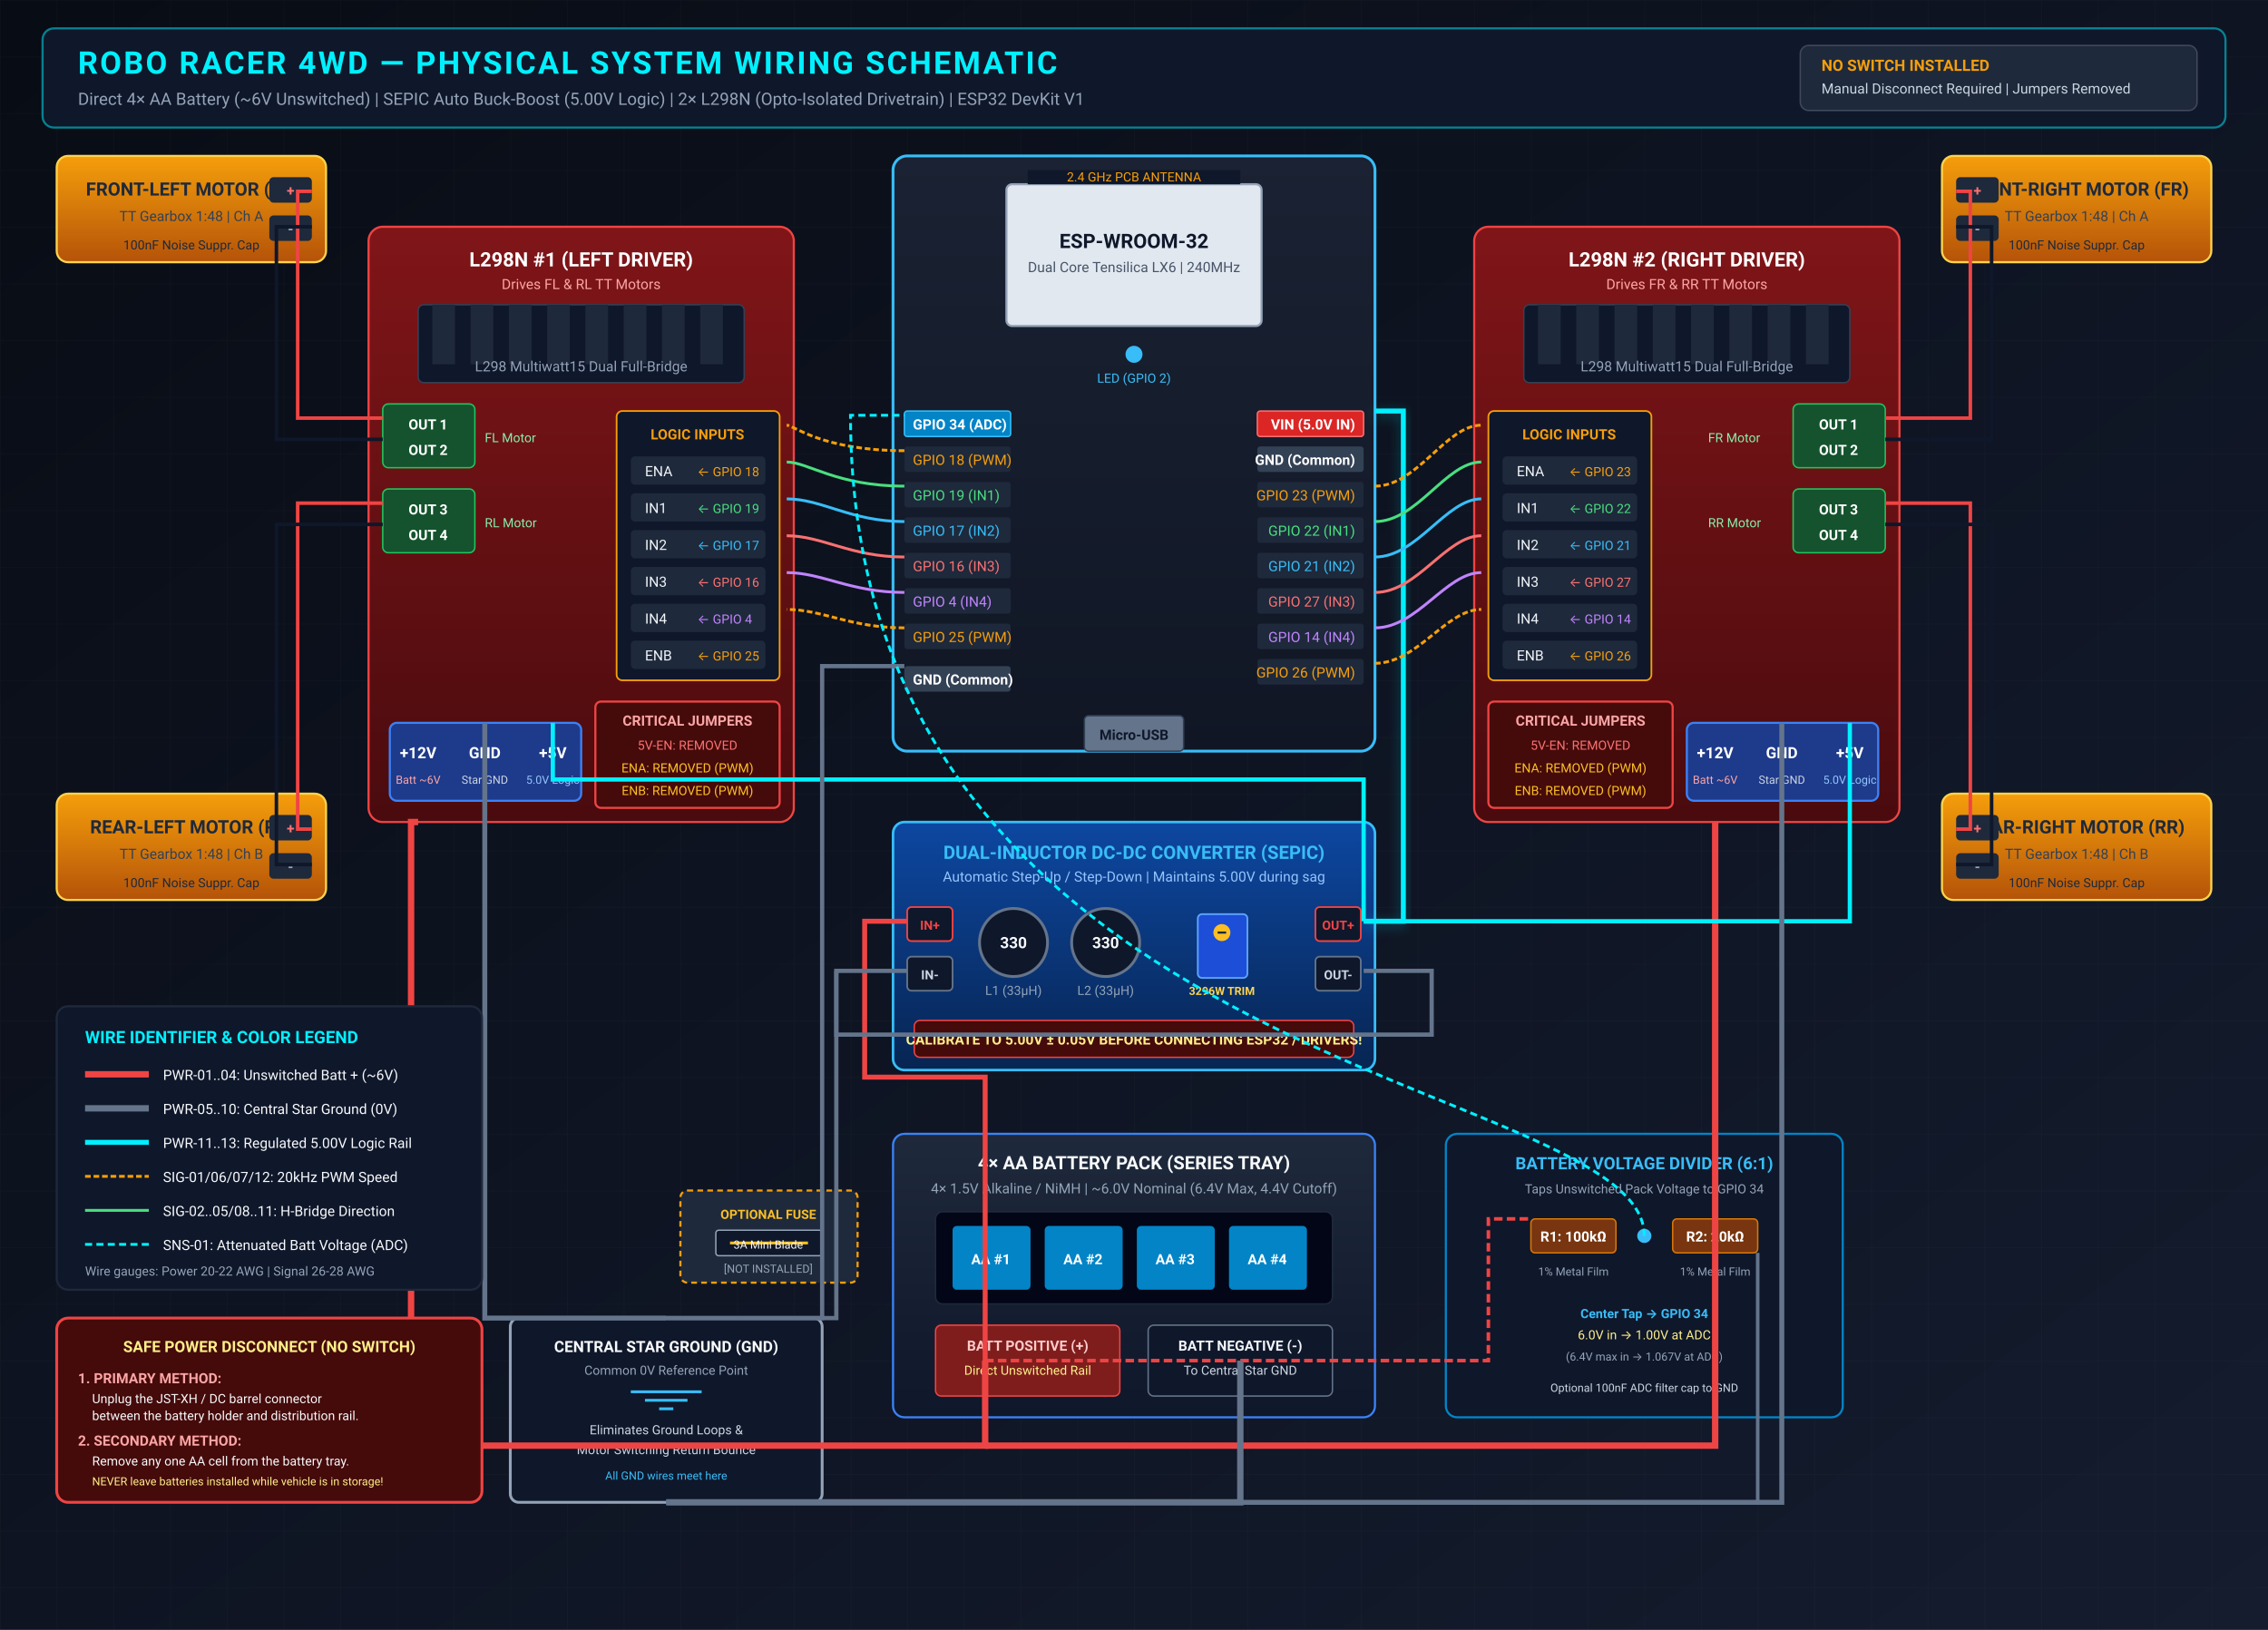
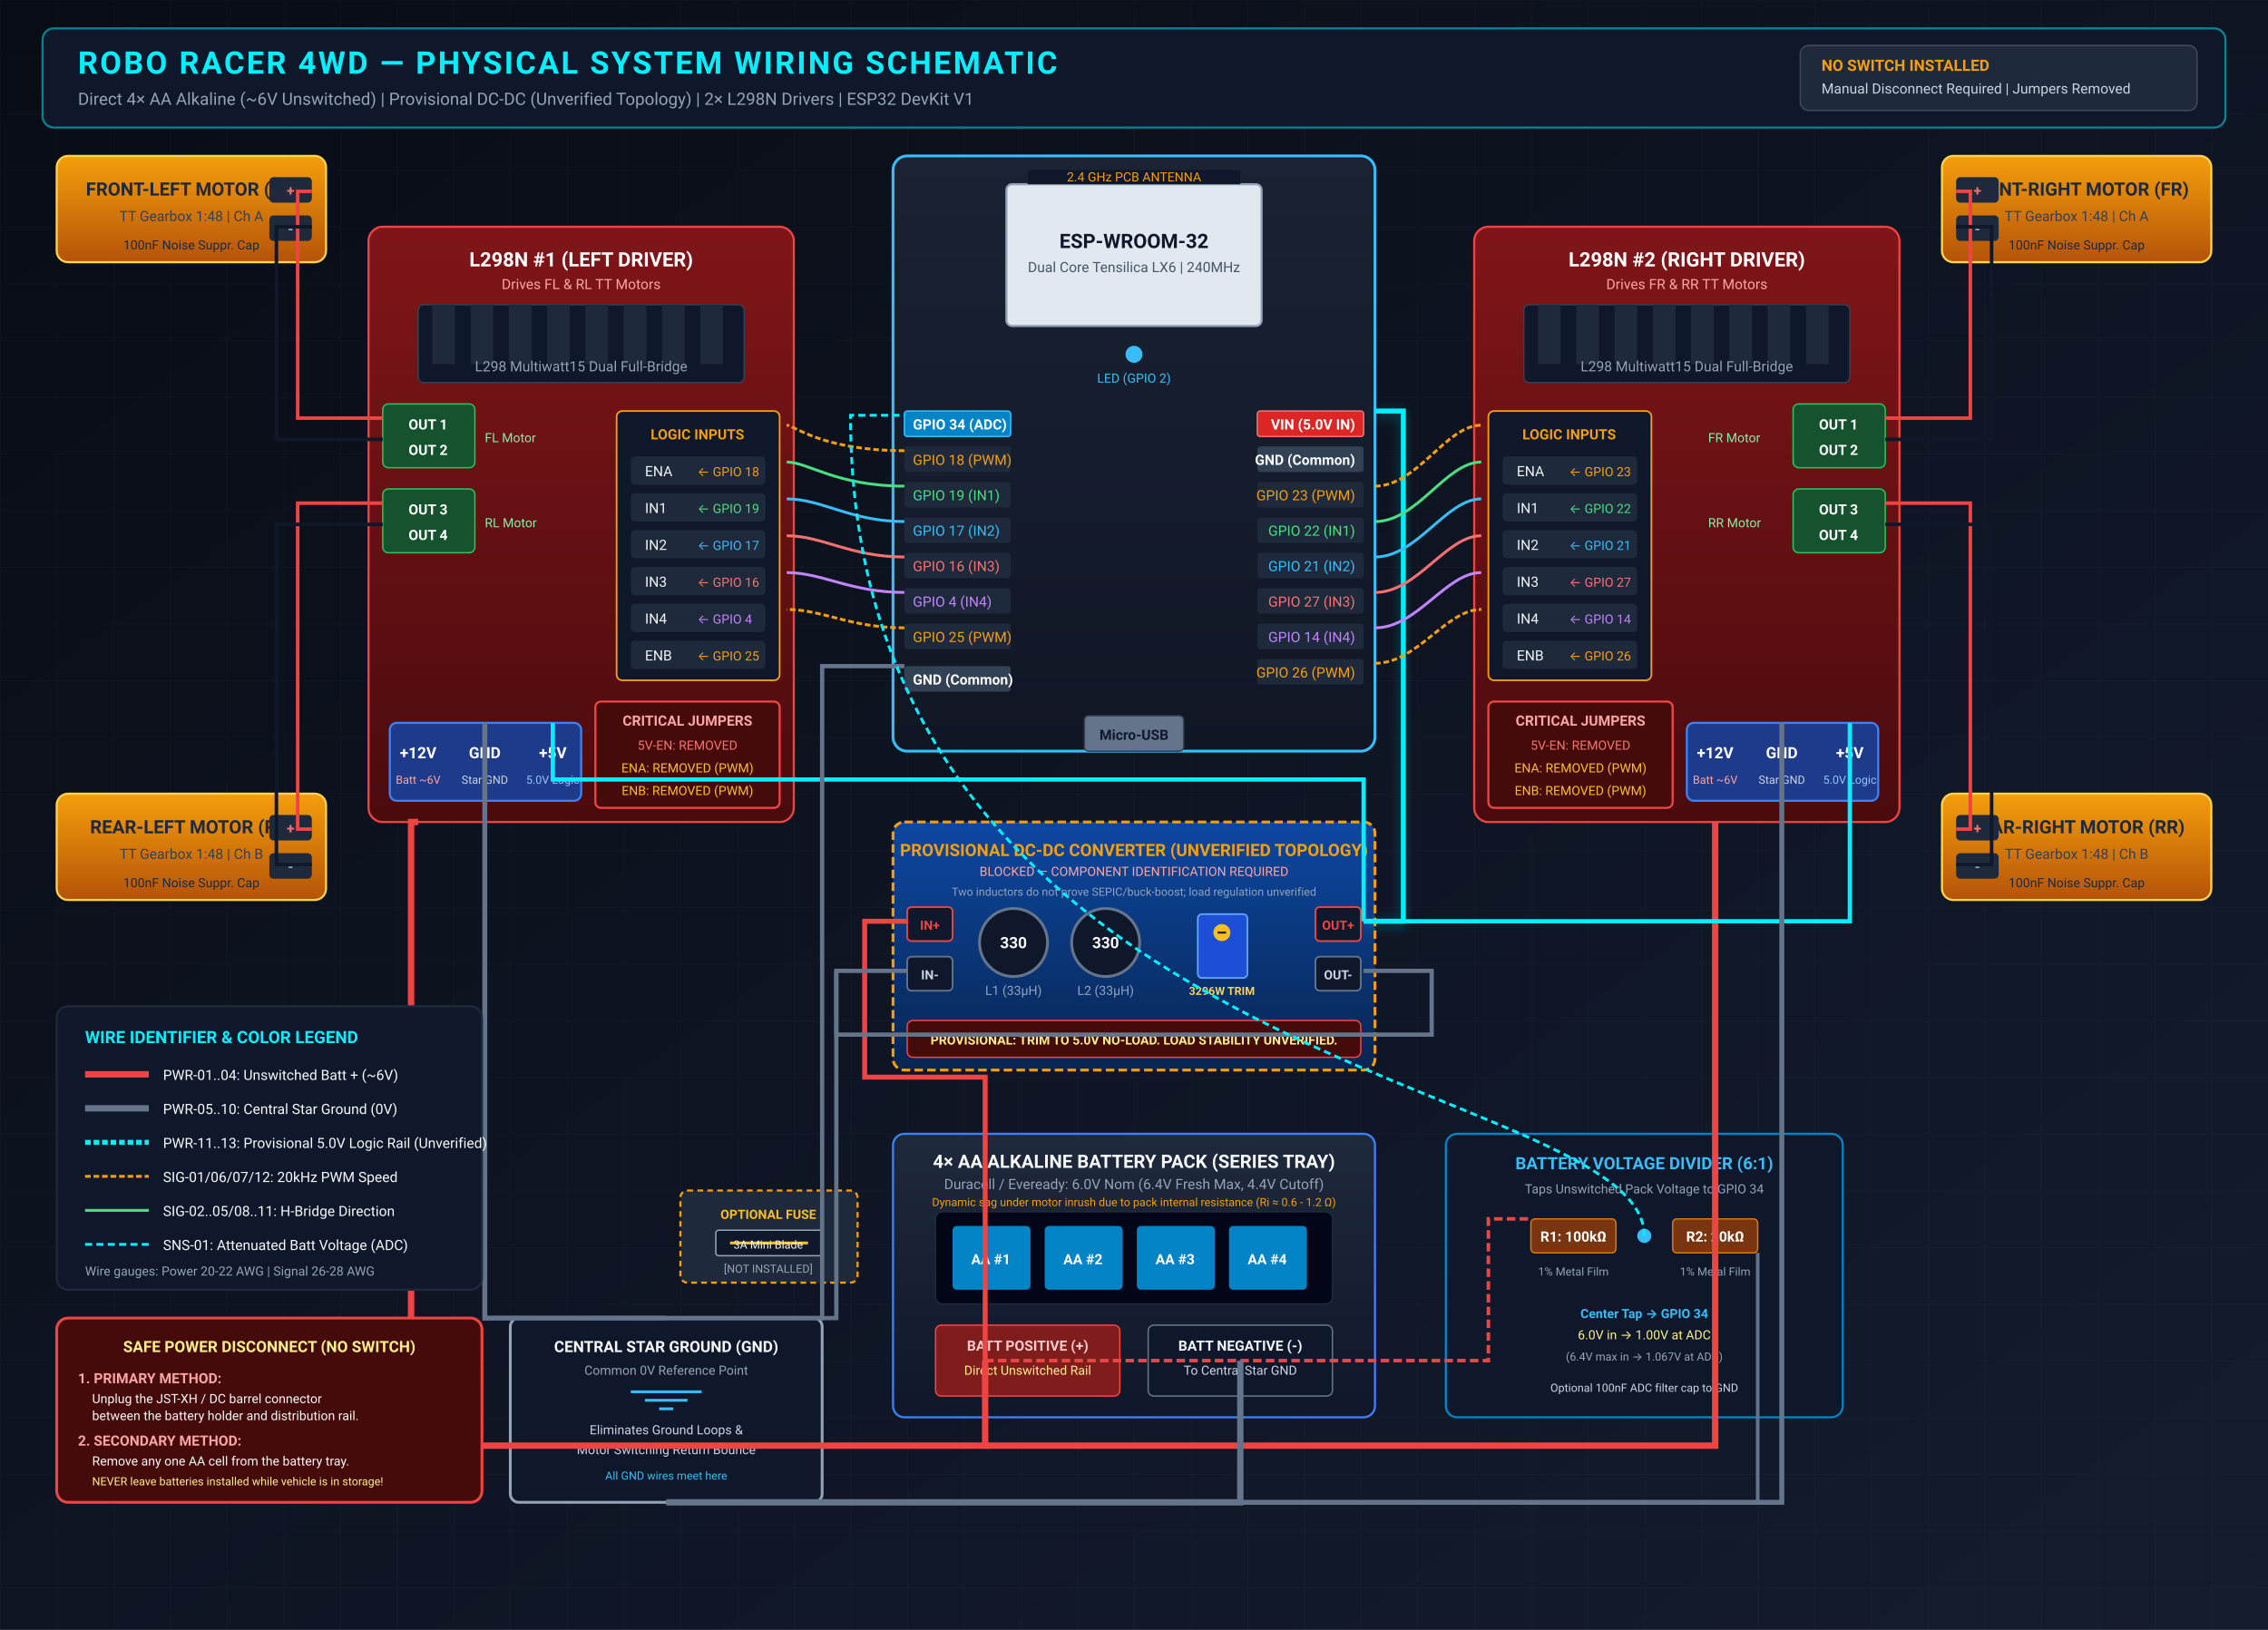
<svg xmlns="http://www.w3.org/2000/svg" viewBox="0 0 1600 1150" width="100%" height="100%" style="background-color: #080c14; font-family: 'Segoe UI', -apple-system, BlinkMacSystemFont, Roboto, sans-serif;">
  <defs>
    <linearGradient id="bgGrad" x1="0%" y1="0%" x2="100%" y2="100%">
      <stop offset="0%" stop-color="#080c14" />
      <stop offset="50%" stop-color="#0e1422" />
      <stop offset="100%" stop-color="#141c2e" />
    </linearGradient>
    <linearGradient id="espGrad" x1="0%" y1="0%" x2="0%" y2="100%">
      <stop offset="0%" stop-color="#1a2233" />
      <stop offset="100%" stop-color="#101624" />
    </linearGradient>
    <linearGradient id="l298nGrad" x1="0%" y1="0%" x2="0%" y2="100%">
      <stop offset="0%" stop-color="#801518" />
      <stop offset="100%" stop-color="#4a0b0e" />
    </linearGradient>
    <linearGradient id="convGrad" x1="0%" y1="0%" x2="0%" y2="100%">
      <stop offset="0%" stop-color="#0d47a1" />
      <stop offset="100%" stop-color="#072552" />
    </linearGradient>
    <linearGradient id="motorGrad" x1="0%" y1="0%" x2="0%" y2="100%">
      <stop offset="0%" stop-color="#f59e0b" />
      <stop offset="100%" stop-color="#b45309" />
    </linearGradient>
    <linearGradient id="battGrad" x1="0%" y1="0%" x2="0%" y2="100%">
      <stop offset="0%" stop-color="#1e293b" />
      <stop offset="100%" stop-color="#0f172a" />
    </linearGradient>
    <filter id="glowCyan" x="-20%" y="-20%" width="140%" height="140%">
      <feDropShadow dx="0" dy="2" stdDeviation="4" flood-color="#00f0ff" flood-opacity="0.3" />
    </filter>
    <filter id="glowWarn" x="-20%" y="-20%" width="140%" height="140%">
      <feDropShadow dx="0" dy="2" stdDeviation="4" flood-color="#f59e0b" flood-opacity="0.4" />
    </filter>
    <pattern id="grid" width="40" height="40" patternUnits="userSpaceOnUse">
      <path d="M 40 0 L 0 0 0 40" fill="none" stroke="#ffffff" stroke-opacity="0.02" stroke-width="1" />
    </pattern>
  </defs>
  <rect x="0" y="0" width="1600" height="1150" fill="url(#bgGrad)" />
  <rect x="0" y="0" width="1600" height="1150" fill="url(#grid)" />
  <rect x="30" y="20" width="1540" height="70" rx="8" fill="#0f172a" stroke="#00f0ff" stroke-width="1.5" stroke-opacity="0.5" />
  <text x="55" y="52" fill="#00f0ff" font-size="22" font-weight="bold" letter-spacing="1.5">ROBO RACER 4WD — PHYSICAL SYSTEM WIRING SCHEMATIC</text>
-   <text x="55" y="74" fill="#94a3b8" font-size="12">Direct 4× AA Battery (~6V Unswitched) | SEPIC Auto Buck-Boost (5.00V Logic) | 2× L298N (Opto-Isolated Drivetrain) | ESP32 DevKit V1</text>
+   <text x="55" y="74" fill="#94a3b8" font-size="12">Direct 4× AA Alkaline (~6V Unswitched) | Provisional DC-DC (Unverified Topology) | 2× L298N Drivers | ESP32 DevKit V1</text>
  <rect x="1270" y="32" width="280" height="46" rx="6" fill="#1e293b" stroke="#e2e8f0" stroke-opacity="0.2" />
  <text x="1285" y="50" fill="#f59e0b" font-size="11" font-weight="bold">NO SWITCH INSTALLED</text>
  <text x="1285" y="66" fill="#cbd5e1" font-size="10">Manual Disconnect Required | Jumpers Removed</text>
  <g id="mot_fl" transform="translate(40, 110)">
    <rect x="0" y="0" width="190" height="75" rx="8" fill="url(#motorGrad)" stroke="#fcd34d" stroke-width="1.5" />
    <text x="95" y="28" fill="#1e293b" font-size="13" font-weight="bold" text-anchor="middle">FRONT-LEFT MOTOR (FL)</text>
    <text x="95" y="46" fill="#334155" font-size="10" text-anchor="middle">TT Gearbox 1:48 | Ch A</text>
    <rect x="150" y="15" width="30" height="18" rx="3" fill="#1e293b" />
    <text x="165" y="28" fill="#f87171" font-size="10" font-weight="bold" text-anchor="middle">+</text>
    <rect x="150" y="42" width="30" height="18" rx="3" fill="#1e293b" />
    <text x="165" y="55" fill="#94a3b8" font-size="10" font-weight="bold" text-anchor="middle">-</text>
    <text x="95" y="66" fill="#1e293b" font-size="9" text-anchor="middle">100nF Noise Suppr. Cap</text>
  </g>
  <g id="mot_rl" transform="translate(40, 560)">
    <rect x="0" y="0" width="190" height="75" rx="8" fill="url(#motorGrad)" stroke="#fcd34d" stroke-width="1.5" />
    <text x="95" y="28" fill="#1e293b" font-size="13" font-weight="bold" text-anchor="middle">REAR-LEFT MOTOR (RL)</text>
    <text x="95" y="46" fill="#334155" font-size="10" text-anchor="middle">TT Gearbox 1:48 | Ch B</text>
    <rect x="150" y="15" width="30" height="18" rx="3" fill="#1e293b" />
    <text x="165" y="28" fill="#f87171" font-size="10" font-weight="bold" text-anchor="middle">+</text>
    <rect x="150" y="42" width="30" height="18" rx="3" fill="#1e293b" />
    <text x="165" y="55" fill="#94a3b8" font-size="10" font-weight="bold" text-anchor="middle">-</text>
    <text x="95" y="66" fill="#1e293b" font-size="9" text-anchor="middle">100nF Noise Suppr. Cap</text>
  </g>
  <g id="mot_fr" transform="translate(1370, 110)">
    <rect x="0" y="0" width="190" height="75" rx="8" fill="url(#motorGrad)" stroke="#fcd34d" stroke-width="1.5" />
    <text x="95" y="28" fill="#1e293b" font-size="13" font-weight="bold" text-anchor="middle">FRONT-RIGHT MOTOR (FR)</text>
    <text x="95" y="46" fill="#334155" font-size="10" text-anchor="middle">TT Gearbox 1:48 | Ch A</text>
    <rect x="10" y="15" width="30" height="18" rx="3" fill="#1e293b" />
    <text x="25" y="28" fill="#f87171" font-size="10" font-weight="bold" text-anchor="middle">+</text>
    <rect x="10" y="42" width="30" height="18" rx="3" fill="#1e293b" />
    <text x="25" y="55" fill="#94a3b8" font-size="10" font-weight="bold" text-anchor="middle">-</text>
    <text x="95" y="66" fill="#1e293b" font-size="9" text-anchor="middle">100nF Noise Suppr. Cap</text>
  </g>
  <g id="mot_rr" transform="translate(1370, 560)">
    <rect x="0" y="0" width="190" height="75" rx="8" fill="url(#motorGrad)" stroke="#fcd34d" stroke-width="1.5" />
    <text x="95" y="28" fill="#1e293b" font-size="13" font-weight="bold" text-anchor="middle">REAR-RIGHT MOTOR (RR)</text>
    <text x="95" y="46" fill="#334155" font-size="10" text-anchor="middle">TT Gearbox 1:48 | Ch B</text>
    <rect x="10" y="15" width="30" height="18" rx="3" fill="#1e293b" />
    <text x="25" y="28" fill="#f87171" font-size="10" font-weight="bold" text-anchor="middle">+</text>
    <rect x="10" y="42" width="30" height="18" rx="3" fill="#1e293b" />
    <text x="25" y="55" fill="#94a3b8" font-size="10" font-weight="bold" text-anchor="middle">-</text>
    <text x="95" y="66" fill="#1e293b" font-size="9" text-anchor="middle">100nF Noise Suppr. Cap</text>
  </g>
  <g id="l298n_left" transform="translate(260, 160)">
    <rect x="0" y="0" width="300" height="420" rx="10" fill="url(#l298nGrad)" stroke="#ef4444" stroke-width="1.5" />
    <text x="150" y="28" fill="#ffffff" font-size="14" font-weight="bold" text-anchor="middle">L298N #1 (LEFT DRIVER)</text>
    <text x="150" y="44" fill="#fca5a5" font-size="10" text-anchor="middle">Drives FL &amp; RL TT Motors</text>
    <rect x="35" y="55" width="230" height="55" rx="4" fill="#0f172a" stroke="#334155" />
    <g fill="#1e293b">
      <rect x="45" y="55" width="16" height="42" />
      <rect x="72" y="55" width="16" height="42" />
      <rect x="99" y="55" width="16" height="42" />
      <rect x="126" y="55" width="16" height="42" />
      <rect x="153" y="55" width="16" height="42" />
      <rect x="180" y="55" width="16" height="42" />
      <rect x="207" y="55" width="16" height="42" />
      <rect x="234" y="55" width="16" height="42" />
    </g>
    <text x="150" y="102" fill="#94a3b8" font-size="10" text-anchor="middle">L298 Multiwatt15 Dual Full-Bridge</text>
    <rect x="10" y="125" width="65" height="45" rx="4" fill="#14532d" stroke="#22c55e" />
    <text x="42" y="143" fill="#ffffff" font-size="10" font-weight="bold" text-anchor="middle">OUT 1</text>
    <text x="42" y="161" fill="#ffffff" font-size="10" font-weight="bold" text-anchor="middle">OUT 2</text>
    <text x="82" y="152" fill="#86efac" font-size="9">FL Motor</text>
    <rect x="10" y="185" width="65" height="45" rx="4" fill="#14532d" stroke="#22c55e" />
    <text x="42" y="203" fill="#ffffff" font-size="10" font-weight="bold" text-anchor="middle">OUT 3</text>
    <text x="42" y="221" fill="#ffffff" font-size="10" font-weight="bold" text-anchor="middle">OUT 4</text>
    <text x="82" y="212" fill="#86efac" font-size="9">RL Motor</text>
    <rect x="15" y="350" width="135" height="55" rx="5" fill="#1e3a8a" stroke="#3b82f6" stroke-width="1.5" />
    <text x="35" y="375" fill="#ffffff" font-size="11" font-weight="bold" text-anchor="middle">+12V</text>
    <text x="35" y="393" fill="#fca5a5" font-size="8" text-anchor="middle">Batt ~6V</text>
    <text x="82" y="375" fill="#ffffff" font-size="11" font-weight="bold" text-anchor="middle">GND</text>
    <text x="82" y="393" fill="#cbd5e1" font-size="8" text-anchor="middle">Star GND</text>
    <text x="130" y="375" fill="#ffffff" font-size="11" font-weight="bold" text-anchor="middle">+5V</text>
    <text x="130" y="393" fill="#93c5fd" font-size="8" text-anchor="middle">5.0V Logic</text>
    <rect x="160" y="335" width="130" height="75" rx="4" fill="#450a0a" stroke="#ef4444" stroke-width="1.5" />
    <text x="225" y="352" fill="#fca5a5" font-size="10" font-weight="bold" text-anchor="middle">CRITICAL JUMPERS</text>
    <text x="225" y="369" fill="#f87171" font-size="9" text-anchor="middle">5V-EN: REMOVED</text>
    <text x="225" y="385" fill="#fbbf24" font-size="9" text-anchor="middle">ENA: REMOVED (PWM)</text>
    <text x="225" y="401" fill="#fbbf24" font-size="9" text-anchor="middle">ENB: REMOVED (PWM)</text>
    <rect x="175" y="130" width="115" height="190" rx="4" fill="#0f172a" stroke="#f59e0b" stroke-width="1.2" />
    <text x="232" y="150" fill="#f59e0b" font-size="10" font-weight="bold" text-anchor="middle">LOGIC INPUTS</text>
    <g font-size="10" fill="#f1f5f9">
      <rect x="185" y="162" width="95" height="20" rx="3" fill="#1e293b" />
      <text x="195" y="176">ENA</text>
      <text x="232" y="176" fill="#f59e0b" font-size="9">← GPIO 18</text>
      <rect x="185" y="188" width="95" height="20" rx="3" fill="#1e293b" />
      <text x="195" y="202">IN1</text>
      <text x="232" y="202" fill="#4ade80" font-size="9">← GPIO 19</text>
      <rect x="185" y="214" width="95" height="20" rx="3" fill="#1e293b" />
      <text x="195" y="228">IN2</text>
      <text x="232" y="228" fill="#38bdf8" font-size="9">← GPIO 17</text>
      <rect x="185" y="240" width="95" height="20" rx="3" fill="#1e293b" />
      <text x="195" y="254">IN3</text>
      <text x="232" y="254" fill="#f87171" font-size="9">← GPIO 16</text>
      <rect x="185" y="266" width="95" height="20" rx="3" fill="#1e293b" />
      <text x="195" y="280">IN4</text>
      <text x="232" y="280" fill="#c084fc" font-size="9">← GPIO 4</text>
      <rect x="185" y="292" width="95" height="20" rx="3" fill="#1e293b" />
      <text x="195" y="306">ENB</text>
      <text x="232" y="306" fill="#f59e0b" font-size="9">← GPIO 25</text>
    </g>
  </g>
  <g id="l298n_right" transform="translate(1040, 160)">
    <rect x="0" y="0" width="300" height="420" rx="10" fill="url(#l298nGrad)" stroke="#ef4444" stroke-width="1.5" />
    <text x="150" y="28" fill="#ffffff" font-size="14" font-weight="bold" text-anchor="middle">L298N #2 (RIGHT DRIVER)</text>
    <text x="150" y="44" fill="#fca5a5" font-size="10" text-anchor="middle">Drives FR &amp; RR TT Motors</text>
    <rect x="35" y="55" width="230" height="55" rx="4" fill="#0f172a" stroke="#334155" />
    <g fill="#1e293b">
      <rect x="45" y="55" width="16" height="42" />
      <rect x="72" y="55" width="16" height="42" />
      <rect x="99" y="55" width="16" height="42" />
      <rect x="126" y="55" width="16" height="42" />
      <rect x="153" y="55" width="16" height="42" />
      <rect x="180" y="55" width="16" height="42" />
      <rect x="207" y="55" width="16" height="42" />
      <rect x="234" y="55" width="16" height="42" />
    </g>
    <text x="150" y="102" fill="#94a3b8" font-size="10" text-anchor="middle">L298 Multiwatt15 Dual Full-Bridge</text>
    <rect x="225" y="125" width="65" height="45" rx="4" fill="#14532d" stroke="#22c55e" />
    <text x="257" y="143" fill="#ffffff" font-size="10" font-weight="bold" text-anchor="middle">OUT 1</text>
    <text x="257" y="161" fill="#ffffff" font-size="10" font-weight="bold" text-anchor="middle">OUT 2</text>
    <text x="165" y="152" fill="#86efac" font-size="9">FR Motor</text>
    <rect x="225" y="185" width="65" height="45" rx="4" fill="#14532d" stroke="#22c55e" />
    <text x="257" y="203" fill="#ffffff" font-size="10" font-weight="bold" text-anchor="middle">OUT 3</text>
    <text x="257" y="221" fill="#ffffff" font-size="10" font-weight="bold" text-anchor="middle">OUT 4</text>
    <text x="165" y="212" fill="#86efac" font-size="9">RR Motor</text>
    <rect x="150" y="350" width="135" height="55" rx="5" fill="#1e3a8a" stroke="#3b82f6" stroke-width="1.5" />
    <text x="170" y="375" fill="#ffffff" font-size="11" font-weight="bold" text-anchor="middle">+12V</text>
    <text x="170" y="393" fill="#fca5a5" font-size="8" text-anchor="middle">Batt ~6V</text>
    <text x="217" y="375" fill="#ffffff" font-size="11" font-weight="bold" text-anchor="middle">GND</text>
    <text x="217" y="393" fill="#cbd5e1" font-size="8" text-anchor="middle">Star GND</text>
    <text x="265" y="375" fill="#ffffff" font-size="11" font-weight="bold" text-anchor="middle">+5V</text>
    <text x="265" y="393" fill="#93c5fd" font-size="8" text-anchor="middle">5.0V Logic</text>
    <rect x="10" y="335" width="130" height="75" rx="4" fill="#450a0a" stroke="#ef4444" stroke-width="1.5" />
    <text x="75" y="352" fill="#fca5a5" font-size="10" font-weight="bold" text-anchor="middle">CRITICAL JUMPERS</text>
    <text x="75" y="369" fill="#f87171" font-size="9" text-anchor="middle">5V-EN: REMOVED</text>
    <text x="75" y="385" fill="#fbbf24" font-size="9" text-anchor="middle">ENA: REMOVED (PWM)</text>
    <text x="75" y="401" fill="#fbbf24" font-size="9" text-anchor="middle">ENB: REMOVED (PWM)</text>
    <rect x="10" y="130" width="115" height="190" rx="4" fill="#0f172a" stroke="#f59e0b" stroke-width="1.2" />
    <text x="67" y="150" fill="#f59e0b" font-size="10" font-weight="bold" text-anchor="middle">LOGIC INPUTS</text>
    <g font-size="10" fill="#f1f5f9">
      <rect x="20" y="162" width="95" height="20" rx="3" fill="#1e293b" />
      <text x="30" y="176">ENA</text>
      <text x="67" y="176" fill="#f59e0b" font-size="9">← GPIO 23</text>
      <rect x="20" y="188" width="95" height="20" rx="3" fill="#1e293b" />
      <text x="30" y="202">IN1</text>
      <text x="67" y="202" fill="#4ade80" font-size="9">← GPIO 22</text>
      <rect x="20" y="214" width="95" height="20" rx="3" fill="#1e293b" />
      <text x="30" y="228">IN2</text>
      <text x="67" y="228" fill="#38bdf8" font-size="9">← GPIO 21</text>
      <rect x="20" y="240" width="95" height="20" rx="3" fill="#1e293b" />
      <text x="30" y="254">IN3</text>
      <text x="67" y="254" fill="#f87171" font-size="9">← GPIO 27</text>
      <rect x="20" y="266" width="95" height="20" rx="3" fill="#1e293b" />
      <text x="30" y="280">IN4</text>
      <text x="67" y="280" fill="#c084fc" font-size="9">← GPIO 14</text>
      <rect x="20" y="292" width="95" height="20" rx="3" fill="#1e293b" />
      <text x="30" y="306">ENB</text>
      <text x="67" y="306" fill="#f59e0b" font-size="9">← GPIO 26</text>
    </g>
  </g>
  <g id="esp32_module" transform="translate(630, 110)">
    <rect x="0" y="0" width="340" height="420" rx="10" fill="url(#espGrad)" stroke="#38bdf8" stroke-width="2" />
    <rect x="80" y="20" width="180" height="100" rx="4" fill="#e2e8f0" stroke="#94a3b8" stroke-width="1.5" />
    <text x="170" y="65" fill="#0f172a" font-size="14" font-weight="bold" text-anchor="middle">ESP-WROOM-32</text>
    <text x="170" y="82" fill="#475569" font-size="10" text-anchor="middle">Dual Core Tensilica LX6 | 240MHz</text>
    <path d="M 95 20 L 95 10 L 245 10 L 245 20 Z" fill="#0f172a" />
    <text x="170" y="18" fill="#f59e0b" font-size="9" text-anchor="middle">2.4 GHz PCB ANTENNA</text>
    <rect x="135" y="395" width="70" height="25" rx="3" fill="#64748b" stroke="#334155" />
    <text x="170" y="412" fill="#0f172a" font-size="10" font-weight="bold" text-anchor="middle">Micro-USB</text>
    <circle cx="170" cy="140" r="6" fill="#38bdf8" />
    <text x="170" y="160" fill="#38bdf8" font-size="9" text-anchor="middle">LED (GPIO 2)</text>
    <g font-size="10" fill="#cbd5e1">
      <rect x="8" y="180" width="75" height="18" rx="2" fill="#0284c7" stroke="#38bdf8" />
      <text x="14" y="193" fill="#ffffff" font-weight="bold">GPIO 34 (ADC)</text>
      <rect x="8" y="205" width="75" height="18" rx="2" fill="#1e293b" />
      <text x="14" y="218" fill="#f59e0b">GPIO 18 (PWM)</text>
      <rect x="8" y="230" width="75" height="18" rx="2" fill="#1e293b" />
      <text x="14" y="243" fill="#4ade80">GPIO 19 (IN1)</text>
      <rect x="8" y="255" width="75" height="18" rx="2" fill="#1e293b" />
      <text x="14" y="268" fill="#38bdf8">GPIO 17 (IN2)</text>
      <rect x="8" y="280" width="75" height="18" rx="2" fill="#1e293b" />
      <text x="14" y="293" fill="#f87171">GPIO 16 (IN3)</text>
      <rect x="8" y="305" width="75" height="18" rx="2" fill="#1e293b" />
      <text x="14" y="318" fill="#c084fc">GPIO 4  (IN4)</text>
      <rect x="8" y="330" width="75" height="18" rx="2" fill="#1e293b" />
      <text x="14" y="343" fill="#f59e0b">GPIO 25 (PWM)</text>
      <rect x="8" y="360" width="75" height="18" rx="2" fill="#334155" />
      <text x="14" y="373" fill="#ffffff" font-weight="bold">GND (Common)</text>
    </g>
    <g font-size="10" fill="#cbd5e1" text-anchor="end">
      <rect x="257" y="180" width="75" height="18" rx="2" fill="#dc2626" stroke="#f87171" />
      <text x="326" y="193" fill="#ffffff" font-weight="bold">VIN (5.0V IN)</text>
      <rect x="257" y="205" width="75" height="18" rx="2" fill="#334155" />
      <text x="326" y="218" fill="#ffffff" font-weight="bold">GND (Common)</text>
      <rect x="257" y="230" width="75" height="18" rx="2" fill="#1e293b" />
      <text x="326" y="243" fill="#f59e0b">GPIO 23 (PWM)</text>
      <rect x="257" y="255" width="75" height="18" rx="2" fill="#1e293b" />
      <text x="326" y="268" fill="#4ade80">GPIO 22 (IN1)</text>
      <rect x="257" y="280" width="75" height="18" rx="2" fill="#1e293b" />
      <text x="326" y="293" fill="#38bdf8">GPIO 21 (IN2)</text>
      <rect x="257" y="305" width="75" height="18" rx="2" fill="#1e293b" />
      <text x="326" y="318" fill="#f87171">GPIO 27 (IN3)</text>
      <rect x="257" y="330" width="75" height="18" rx="2" fill="#1e293b" />
      <text x="326" y="343" fill="#c084fc">GPIO 14 (IN4)</text>
      <rect x="257" y="355" width="75" height="18" rx="2" fill="#1e293b" />
      <text x="326" y="368" fill="#f59e0b">GPIO 26 (PWM)</text>
    </g>
  </g>
  <g id="dcdc_converter" transform="translate(630, 580)">
-     <rect x="0" y="0" width="340" height="175" rx="8" fill="url(#convGrad)" stroke="#38bdf8" stroke-width="1.8" />
-     <text x="170" y="26" fill="#38bdf8" font-size="13" font-weight="bold" text-anchor="middle">DUAL-INDUCTOR DC-DC CONVERTER (SEPIC)</text>
-     <text x="170" y="42" fill="#93c5fd" font-size="10" text-anchor="middle">Automatic Step-Up / Step-Down | Maintains 5.00V during sag</text>
+     <rect x="0" y="0" width="340" height="175" rx="8" fill="url(#convGrad)" stroke="#f59e0b" stroke-width="2" stroke-dasharray="6,3" />
+     <text x="170" y="24" fill="#f59e0b" font-size="12" font-weight="bold" text-anchor="middle">PROVISIONAL DC-DC CONVERTER (UNVERIFIED TOPOLOGY)</text>
+     <text x="170" y="38" fill="#fca5a5" font-size="9" text-anchor="middle">BLOCKED — COMPONENT IDENTIFICATION REQUIRED</text>
+     <text x="170" y="52" fill="#94a3b8" font-size="8" text-anchor="middle">Two inductors do not prove SEPIC/buck-boost; load regulation unverified</text>
    <circle cx="85" cy="85" r="24" fill="#0f172a" stroke="#64748b" stroke-width="2" />
    <text x="85" y="89" fill="#f8fafc" font-size="11" font-weight="bold" text-anchor="middle">330</text>
    <text x="85" y="122" fill="#94a3b8" font-size="9" text-anchor="middle">L1 (33µH)</text>
    <circle cx="150" cy="85" r="24" fill="#0f172a" stroke="#64748b" stroke-width="2" />
    <text x="150" y="89" fill="#f8fafc" font-size="11" font-weight="bold" text-anchor="middle">330</text>
    <text x="150" y="122" fill="#94a3b8" font-size="9" text-anchor="middle">L2 (33µH)</text>
    <rect x="215" y="65" width="35" height="45" rx="3" fill="#1d4ed8" stroke="#60a5fa" stroke-width="1.2" />
    <circle cx="232" cy="78" r="6" fill="#fbbf24" />
    <line x1="229" y1="78" x2="235" y2="78" stroke="#1e293b" stroke-width="1.5" />
    <text x="232" y="122" fill="#fcd34d" font-size="8" font-weight="bold" text-anchor="middle">3296W TRIM</text>
    <rect x="10" y="60" width="32" height="24" rx="3" fill="#0f172a" stroke="#ef4444" stroke-width="1.2" />
    <text x="26" y="76" fill="#ef4444" font-size="9" font-weight="bold" text-anchor="middle">IN+</text>
    <rect x="10" y="95" width="32" height="24" rx="3" fill="#0f172a" stroke="#64748b" stroke-width="1.2" />
    <text x="26" y="111" fill="#cbd5e1" font-size="9" font-weight="bold" text-anchor="middle">IN-</text>
    <rect x="298" y="60" width="32" height="24" rx="3" fill="#0f172a" stroke="#ef4444" stroke-width="1.2" />
    <text x="314" y="76" fill="#ef4444" font-size="9" font-weight="bold" text-anchor="middle">OUT+</text>
    <rect x="298" y="95" width="32" height="24" rx="3" fill="#0f172a" stroke="#64748b" stroke-width="1.2" />
    <text x="314" y="111" fill="#cbd5e1" font-size="9" font-weight="bold" text-anchor="middle">OUT-</text>
-     <rect x="15" y="140" width="310" height="26" rx="4" fill="#450a0a" stroke="#ef4444" />
-     <text x="170" y="157" fill="#fef08a" font-size="10" font-weight="bold" text-anchor="middle">CALIBRATE TO 5.00V ± 0.05V BEFORE CONNECTING ESP32 / DRIVERS!</text>
+     <rect x="10" y="140" width="320" height="26" rx="4" fill="#450a0a" stroke="#ef4444" />
+     <text x="170" y="157" fill="#fef08a" font-size="9" font-weight="bold" text-anchor="middle">PROVISIONAL: TRIM TO 5.0V NO-LOAD. LOAD STABILITY UNVERIFIED.</text>
  </g>
  <g id="battery_pack" transform="translate(630, 800)">
    <rect x="0" y="0" width="340" height="200" rx="8" fill="url(#battGrad)" stroke="#3b82f6" stroke-width="1.5" />
-     <text x="170" y="25" fill="#f8fafc" font-size="13" font-weight="bold" text-anchor="middle">4× AA BATTERY PACK (SERIES TRAY)</text>
-     <text x="170" y="42" fill="#94a3b8" font-size="10" text-anchor="middle">4× 1.5V Alkaline / NiMH | ~6.0V Nominal (6.4V Max, 4.4V Cutoff)</text>
+     <text x="170" y="24" fill="#f8fafc" font-size="13" font-weight="bold" text-anchor="middle">4× AA ALKALINE BATTERY PACK (SERIES TRAY)</text>
+     <text x="170" y="39" fill="#94a3b8" font-size="10" text-anchor="middle">Duracell / Eveready: 6.0V Nom (6.4V Fresh Max, 4.4V Cutoff)</text>
+     <text x="170" y="51" fill="#f59e0b" font-size="8" text-anchor="middle">Dynamic sag under motor inrush due to pack internal resistance (Ri ≈ 0.6 - 1.2 Ω)</text>
    <rect x="30" y="55" width="280" height="65" rx="5" fill="#020617" stroke="#1e293b" />
    <rect x="42" y="65" width="55" height="45" rx="3" fill="#0284c7" />
    <text x="69" y="92" fill="#ffffff" font-size="10" font-weight="bold" text-anchor="middle">AA #1</text>
    <rect x="107" y="65" width="55" height="45" rx="3" fill="#0284c7" />
    <text x="134" y="92" fill="#ffffff" font-size="10" font-weight="bold" text-anchor="middle">AA #2</text>
    <rect x="172" y="65" width="55" height="45" rx="3" fill="#0284c7" />
    <text x="199" y="92" fill="#ffffff" font-size="10" font-weight="bold" text-anchor="middle">AA #3</text>
    <rect x="237" y="65" width="55" height="45" rx="3" fill="#0284c7" />
    <text x="264" y="92" fill="#ffffff" font-size="10" font-weight="bold" text-anchor="middle">AA #4</text>
    <rect x="30" y="135" width="130" height="50" rx="4" fill="#7f1d1d" stroke="#ef4444" />
    <text x="95" y="153" fill="#fecaca" font-size="10" font-weight="bold" text-anchor="middle">BATT POSITIVE (+)</text>
    <text x="95" y="170" fill="#fef08a" font-size="9" text-anchor="middle">Direct Unswitched Rail</text>
    <rect x="180" y="135" width="130" height="50" rx="4" fill="#0f172a" stroke="#64748b" />
    <text x="245" y="153" fill="#f1f5f9" font-size="10" font-weight="bold" text-anchor="middle">BATT NEGATIVE (-)</text>
    <text x="245" y="170" fill="#cbd5e1" font-size="9" text-anchor="middle">To Central Star GND</text>
  </g>
  <g id="optional_fuse" transform="translate(480, 840)">
    <rect x="0" y="0" width="125" height="65" rx="5" fill="#1e293b" stroke="#f59e0b" stroke-width="1.5" stroke-dasharray="4,3" />
    <text x="62" y="20" fill="#fbbf24" font-size="9" font-weight="bold" text-anchor="middle">OPTIONAL FUSE</text>
    <rect x="25" y="28" width="75" height="18" rx="2" fill="#0f172a" stroke="#94a3b8" />
    <line x1="35" y1="37" x2="90" y2="37" stroke="#fbbf24" stroke-width="2" />
    <text x="62" y="41" fill="#f8fafc" font-size="8" text-anchor="middle">3A Mini Blade</text>
    <text x="62" y="58" fill="#94a3b8" font-size="8" text-anchor="middle">[NOT INSTALLED]</text>
  </g>
  <g id="star_gnd" transform="translate(360, 930)">
    <rect x="0" y="0" width="220" height="130" rx="6" fill="#0f172a" stroke="#94a3b8" stroke-width="2" />
    <text x="110" y="24" fill="#f8fafc" font-size="11" font-weight="bold" text-anchor="middle">CENTRAL STAR GROUND (GND)</text>
    <text x="110" y="40" fill="#94a3b8" font-size="9" text-anchor="middle">Common 0V Reference Point</text>
    <line x1="85" y1="52" x2="135" y2="52" stroke="#38bdf8" stroke-width="2" />
    <line x1="95" y1="58" x2="125" y2="58" stroke="#38bdf8" stroke-width="2" />
    <line x1="105" y1="64" x2="115" y2="64" stroke="#38bdf8" stroke-width="2" />
    <text x="110" y="82" fill="#cbd5e1" font-size="9" text-anchor="middle">Eliminates Ground Loops &amp;</text>
    <text x="110" y="96" fill="#cbd5e1" font-size="9" text-anchor="middle">Motor Switching Return Bounce</text>
    <text x="110" y="114" fill="#38bdf8" font-size="8" text-anchor="middle">All GND wires meet here</text>
  </g>
  <g id="vol_div" transform="translate(1020, 800)">
    <rect x="0" y="0" width="280" height="200" rx="8" fill="#0f172a" stroke="#0284c7" stroke-width="1.5" />
    <text x="140" y="25" fill="#38bdf8" font-size="12" font-weight="bold" text-anchor="middle">BATTERY VOLTAGE DIVIDER (6:1)</text>
    <text x="140" y="42" fill="#94a3b8" font-size="9" text-anchor="middle">Taps Unswitched Pack Voltage to GPIO 34</text>
    <rect x="60" y="60" width="60" height="24" rx="3" fill="#78350f" stroke="#d97706" />
    <text x="90" y="76" fill="#ffffff" font-size="10" font-weight="bold" text-anchor="middle">R1: 100kΩ</text>
    <text x="90" y="100" fill="#94a3b8" font-size="8" text-anchor="middle">1% Metal Film</text>
    <circle cx="140" cy="72" r="5" fill="#38bdf8" />
    <text x="140" y="130" fill="#38bdf8" font-size="9" font-weight="bold" text-anchor="middle">Center Tap → GPIO 34</text>
    <text x="140" y="145" fill="#fef08a" font-size="9" text-anchor="middle">6.0V in → 1.00V at ADC</text>
    <text x="140" y="160" fill="#94a3b8" font-size="8" text-anchor="middle">(6.4V max in → 1.067V at ADC)</text>
    <rect x="160" y="60" width="60" height="24" rx="3" fill="#78350f" stroke="#d97706" />
    <text x="190" y="76" fill="#ffffff" font-size="10" font-weight="bold" text-anchor="middle">R2: 20kΩ</text>
    <text x="190" y="100" fill="#94a3b8" font-size="8" text-anchor="middle">1% Metal Film</text>
    <text x="140" y="182" fill="#cbd5e1" font-size="8" text-anchor="middle">Optional 100nF ADC filter cap to GND</text>
  </g>
  <path d="M 695 960 L 695 1020 L 290 1020 L 290 580 L 295 580" fill="none" stroke="#ef4444" stroke-width="4.5" />
  <path d="M 695 1020 L 1210 1020 L 1210 580 L 1210 580" fill="none" stroke="#ef4444" stroke-width="4.5" />
  <path d="M 695 960 L 695 760 L 610 760 L 610 650 L 640 650" fill="none" stroke="#ef4444" stroke-width="3.5" />
  <path d="M 695 960 L 1050 960 L 1050 860 L 1080 860" fill="none" stroke="#ef4444" stroke-width="2.5" stroke-dasharray="6,3" />
  <path d="M 962 650 L 990 650 L 990 290 L 970 290" fill="none" stroke="#00f0ff" stroke-width="3.5" filter="url(#glowCyan)" />
  <path d="M 962 650 L 962 550 L 390 550 L 390 510" fill="none" stroke="#00f0ff" stroke-width="3" />
  <path d="M 962 650 L 1305 650 L 1305 510" fill="none" stroke="#00f0ff" stroke-width="3" />
  <path d="M 875 960 L 875 1060 L 470 1060" fill="none" stroke="#64748b" stroke-width="4.5" />
  <path d="M 470 930 L 342 930 L 342 510" fill="none" stroke="#64748b" stroke-width="3.5" />
  <path d="M 470 1060 L 1257 1060 L 1257 510" fill="none" stroke="#64748b" stroke-width="3.5" />
  <path d="M 470 930 L 590 930 L 590 685 L 640 685" fill="none" stroke="#64748b" stroke-width="3" />
  <path d="M 590 685 L 590 730 L 1010 730 L 1010 685 L 962 685" fill="none" stroke="#64748b" stroke-width="3" />
  <path d="M 470 930 L 580 930 L 580 470 L 638 470" fill="none" stroke="#64748b" stroke-width="3" />
  <path d="M 470 1060 L 1240 1060 L 1240 884" fill="none" stroke="#64748b" stroke-width="2.5" />
  <path d="M 270 295 L 210 295 L 210 135 L 220 135" fill="none" stroke="#ef4444" stroke-width="2.5" />
  <path d="M 270 310 L 195 310 L 195 160 L 220 160" fill="none" stroke="#0f172a" stroke-width="2.5" />
  <path d="M 270 355 L 210 355 L 210 585 L 220 585" fill="none" stroke="#ef4444" stroke-width="2.5" />
  <path d="M 270 370 L 195 370 L 195 610 L 220 610" fill="none" stroke="#0f172a" stroke-width="2.5" />
  <path d="M 1330 295 L 1390 295 L 1390 135 L 1380 135" fill="none" stroke="#ef4444" stroke-width="2.5" />
  <path d="M 1330 310 L 1405 310 L 1405 160 L 1380 160" fill="none" stroke="#0f172a" stroke-width="2.5" />
  <path d="M 1330 355 L 1390 355 L 1390 585 L 1380 585" fill="none" stroke="#ef4444" stroke-width="2.5" />
  <path d="M 1330 370 L 1405 370 L 1405 610 L 1380 610" fill="none" stroke="#0f172a" stroke-width="2.5" />
  <path d="M 638 318 C 580 318, 560 300, 555 300" fill="none" stroke="#f59e0b" stroke-width="2" stroke-dasharray="4,2" />
  <path d="M 638 343 C 590 343, 570 326, 555 326" fill="none" stroke="#4ade80" stroke-width="2" />
  <path d="M 638 368 C 600 368, 580 352, 555 352" fill="none" stroke="#38bdf8" stroke-width="2" />
  <path d="M 638 393 C 600 393, 580 378, 555 378" fill="none" stroke="#f87171" stroke-width="2" />
  <path d="M 638 418 C 600 418, 580 404, 555 404" fill="none" stroke="#c084fc" stroke-width="2" />
  <path d="M 638 443 C 600 443, 580 430, 555 430" fill="none" stroke="#f59e0b" stroke-width="2" stroke-dasharray="4,2" />
  <path d="M 970 343 C 1000 343, 1020 300, 1045 300" fill="none" stroke="#f59e0b" stroke-width="2" stroke-dasharray="4,2" />
  <path d="M 970 368 C 1000 368, 1020 326, 1045 326" fill="none" stroke="#4ade80" stroke-width="2" />
  <path d="M 970 393 C 1000 393, 1020 352, 1045 352" fill="none" stroke="#38bdf8" stroke-width="2" />
  <path d="M 970 418 C 1000 418, 1020 378, 1045 378" fill="none" stroke="#f87171" stroke-width="2" />
  <path d="M 970 443 C 1000 443, 1020 404, 1045 404" fill="none" stroke="#c084fc" stroke-width="2" />
  <path d="M 970 468 C 1000 468, 1020 430, 1045 430" fill="none" stroke="#f59e0b" stroke-width="2" stroke-dasharray="4,2" />
  <path d="M 1160 872 C 1160 760, 600 760, 600 293 L 638 293" fill="none" stroke="#00f0ff" stroke-width="2" stroke-dasharray="5,3" />
  <g id="legend" transform="translate(40, 710)">
    <rect x="0" y="0" width="300" height="200" rx="8" fill="#0f172a" stroke="#1e293b" stroke-width="1.5" />
    <text x="20" y="26" fill="#00f0ff" font-size="12" font-weight="bold">WIRE IDENTIFIER &amp; COLOR LEGEND</text>
    <line x1="20" y1="48" x2="65" y2="48" stroke="#ef4444" stroke-width="4.5" />
    <text x="75" y="52" fill="#f8fafc" font-size="10">PWR-01..04: Unswitched Batt + (~6V)</text>
    <line x1="20" y1="72" x2="65" y2="72" stroke="#64748b" stroke-width="4.5" />
    <text x="75" y="76" fill="#f8fafc" font-size="10">PWR-05..10: Central Star Ground (0V)</text>
-     <line x1="20" y1="96" x2="65" y2="96" stroke="#00f0ff" stroke-width="3.5" />
-     <text x="75" y="100" fill="#f8fafc" font-size="10">PWR-11..13: Regulated 5.00V Logic Rail</text>
+     <line x1="20" y1="96" x2="65" y2="96" stroke="#00f0ff" stroke-width="3.5" stroke-dasharray="4,2" />
+     <text x="75" y="100" fill="#f8fafc" font-size="10">PWR-11..13: Provisional 5.0V Logic Rail (Unverified)</text>
    <line x1="20" y1="120" x2="65" y2="120" stroke="#f59e0b" stroke-width="2" stroke-dasharray="4,2" />
    <text x="75" y="124" fill="#f8fafc" font-size="10">SIG-01/06/07/12: 20kHz PWM Speed</text>
    <line x1="20" y1="144" x2="65" y2="144" stroke="#4ade80" stroke-width="2" />
    <text x="75" y="148" fill="#f8fafc" font-size="10">SIG-02..05/08..11: H-Bridge Direction</text>
    <line x1="20" y1="168" x2="65" y2="168" stroke="#00f0ff" stroke-width="2" stroke-dasharray="5,3" />
    <text x="75" y="172" fill="#f8fafc" font-size="10">SNS-01: Attenuated Batt Voltage (ADC)</text>
    <text x="20" y="190" fill="#94a3b8" font-size="9">Wire gauges: Power 20-22 AWG | Signal 26-28 AWG</text>
  </g>
  <g id="safe_disconnect" transform="translate(40, 930)">
    <rect x="0" y="0" width="300" height="130" rx="8" fill="#450a0a" stroke="#ef4444" stroke-width="2" />
    <text x="150" y="24" fill="#fef08a" font-size="11" font-weight="bold" text-anchor="middle">SAFE POWER DISCONNECT (NO SWITCH)</text>
    <text x="15" y="46" fill="#fca5a5" font-size="10" font-weight="bold">1. PRIMARY METHOD:</text>
    <text x="25" y="60" fill="#f8fafc" font-size="9">Unplug the JST-XH / DC barrel connector</text>
    <text x="25" y="72" fill="#f8fafc" font-size="9">between the battery holder and distribution rail.</text>
    <text x="15" y="90" fill="#fca5a5" font-size="10" font-weight="bold">2. SECONDARY METHOD:</text>
    <text x="25" y="104" fill="#f8fafc" font-size="9">Remove any one AA cell from the battery tray.</text>
    <text x="25" y="118" fill="#fef08a" font-size="8">NEVER leave batteries installed while vehicle is in storage!</text>
  </g>
</svg>
